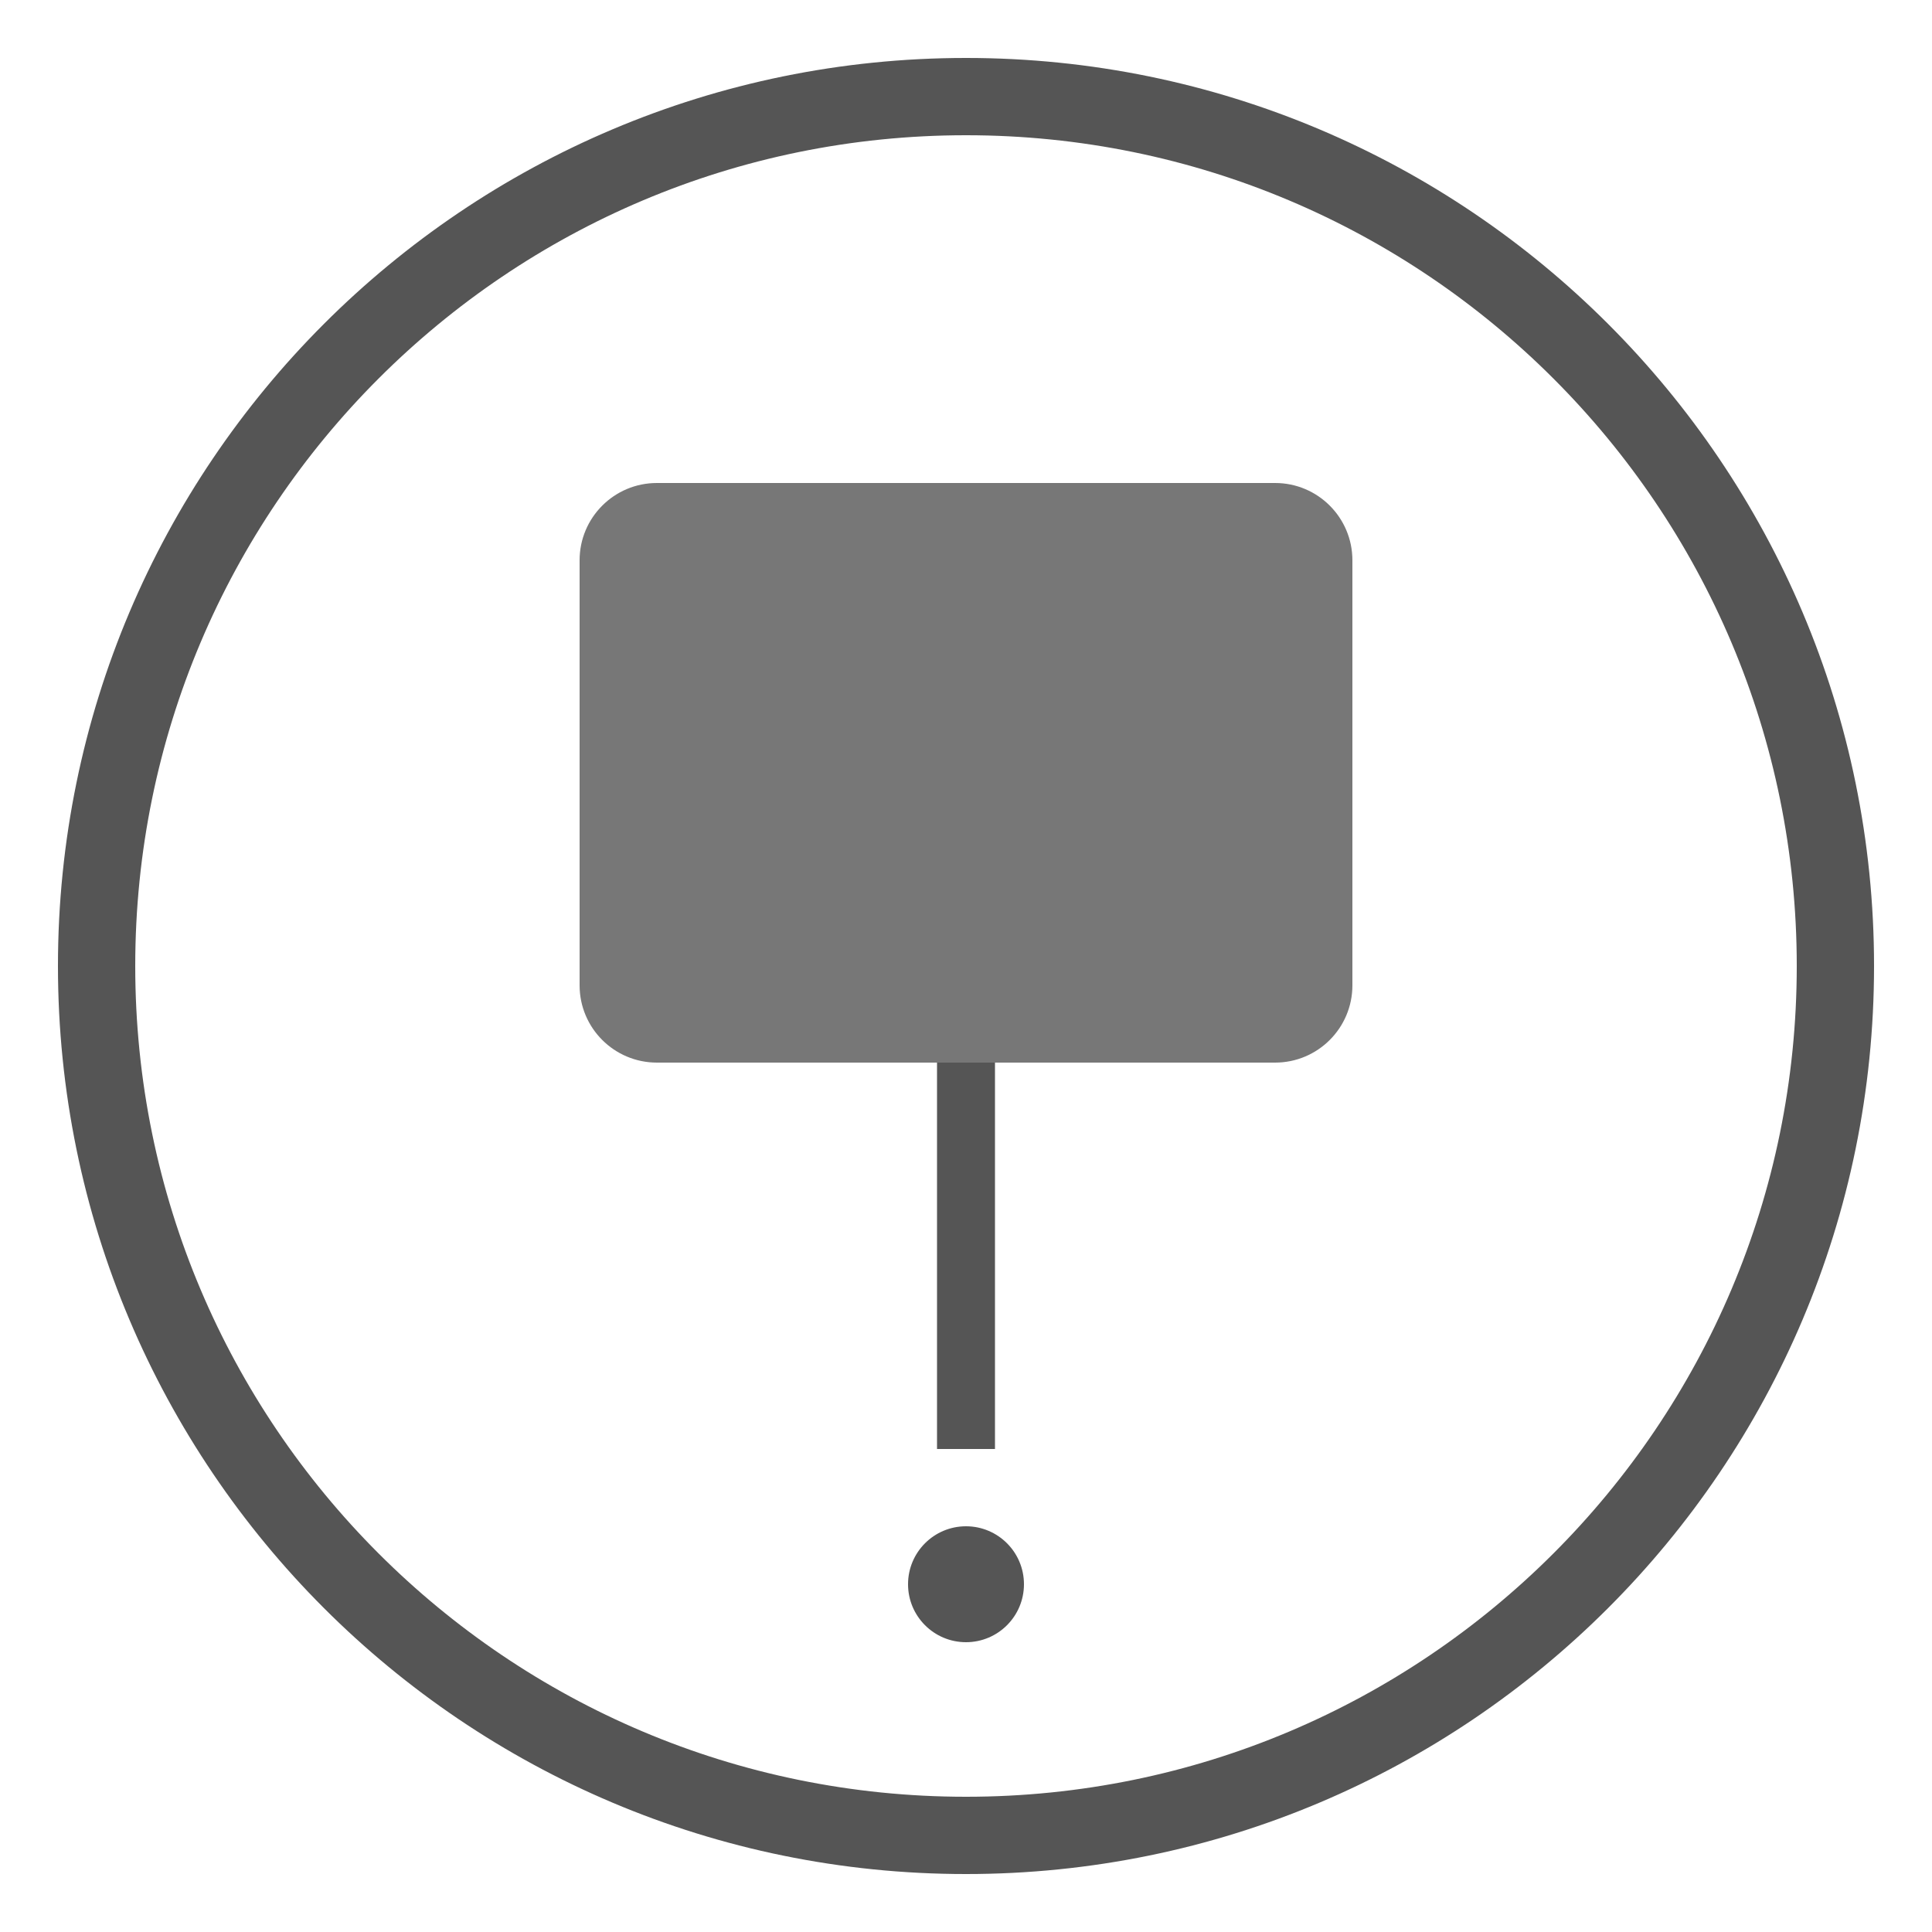
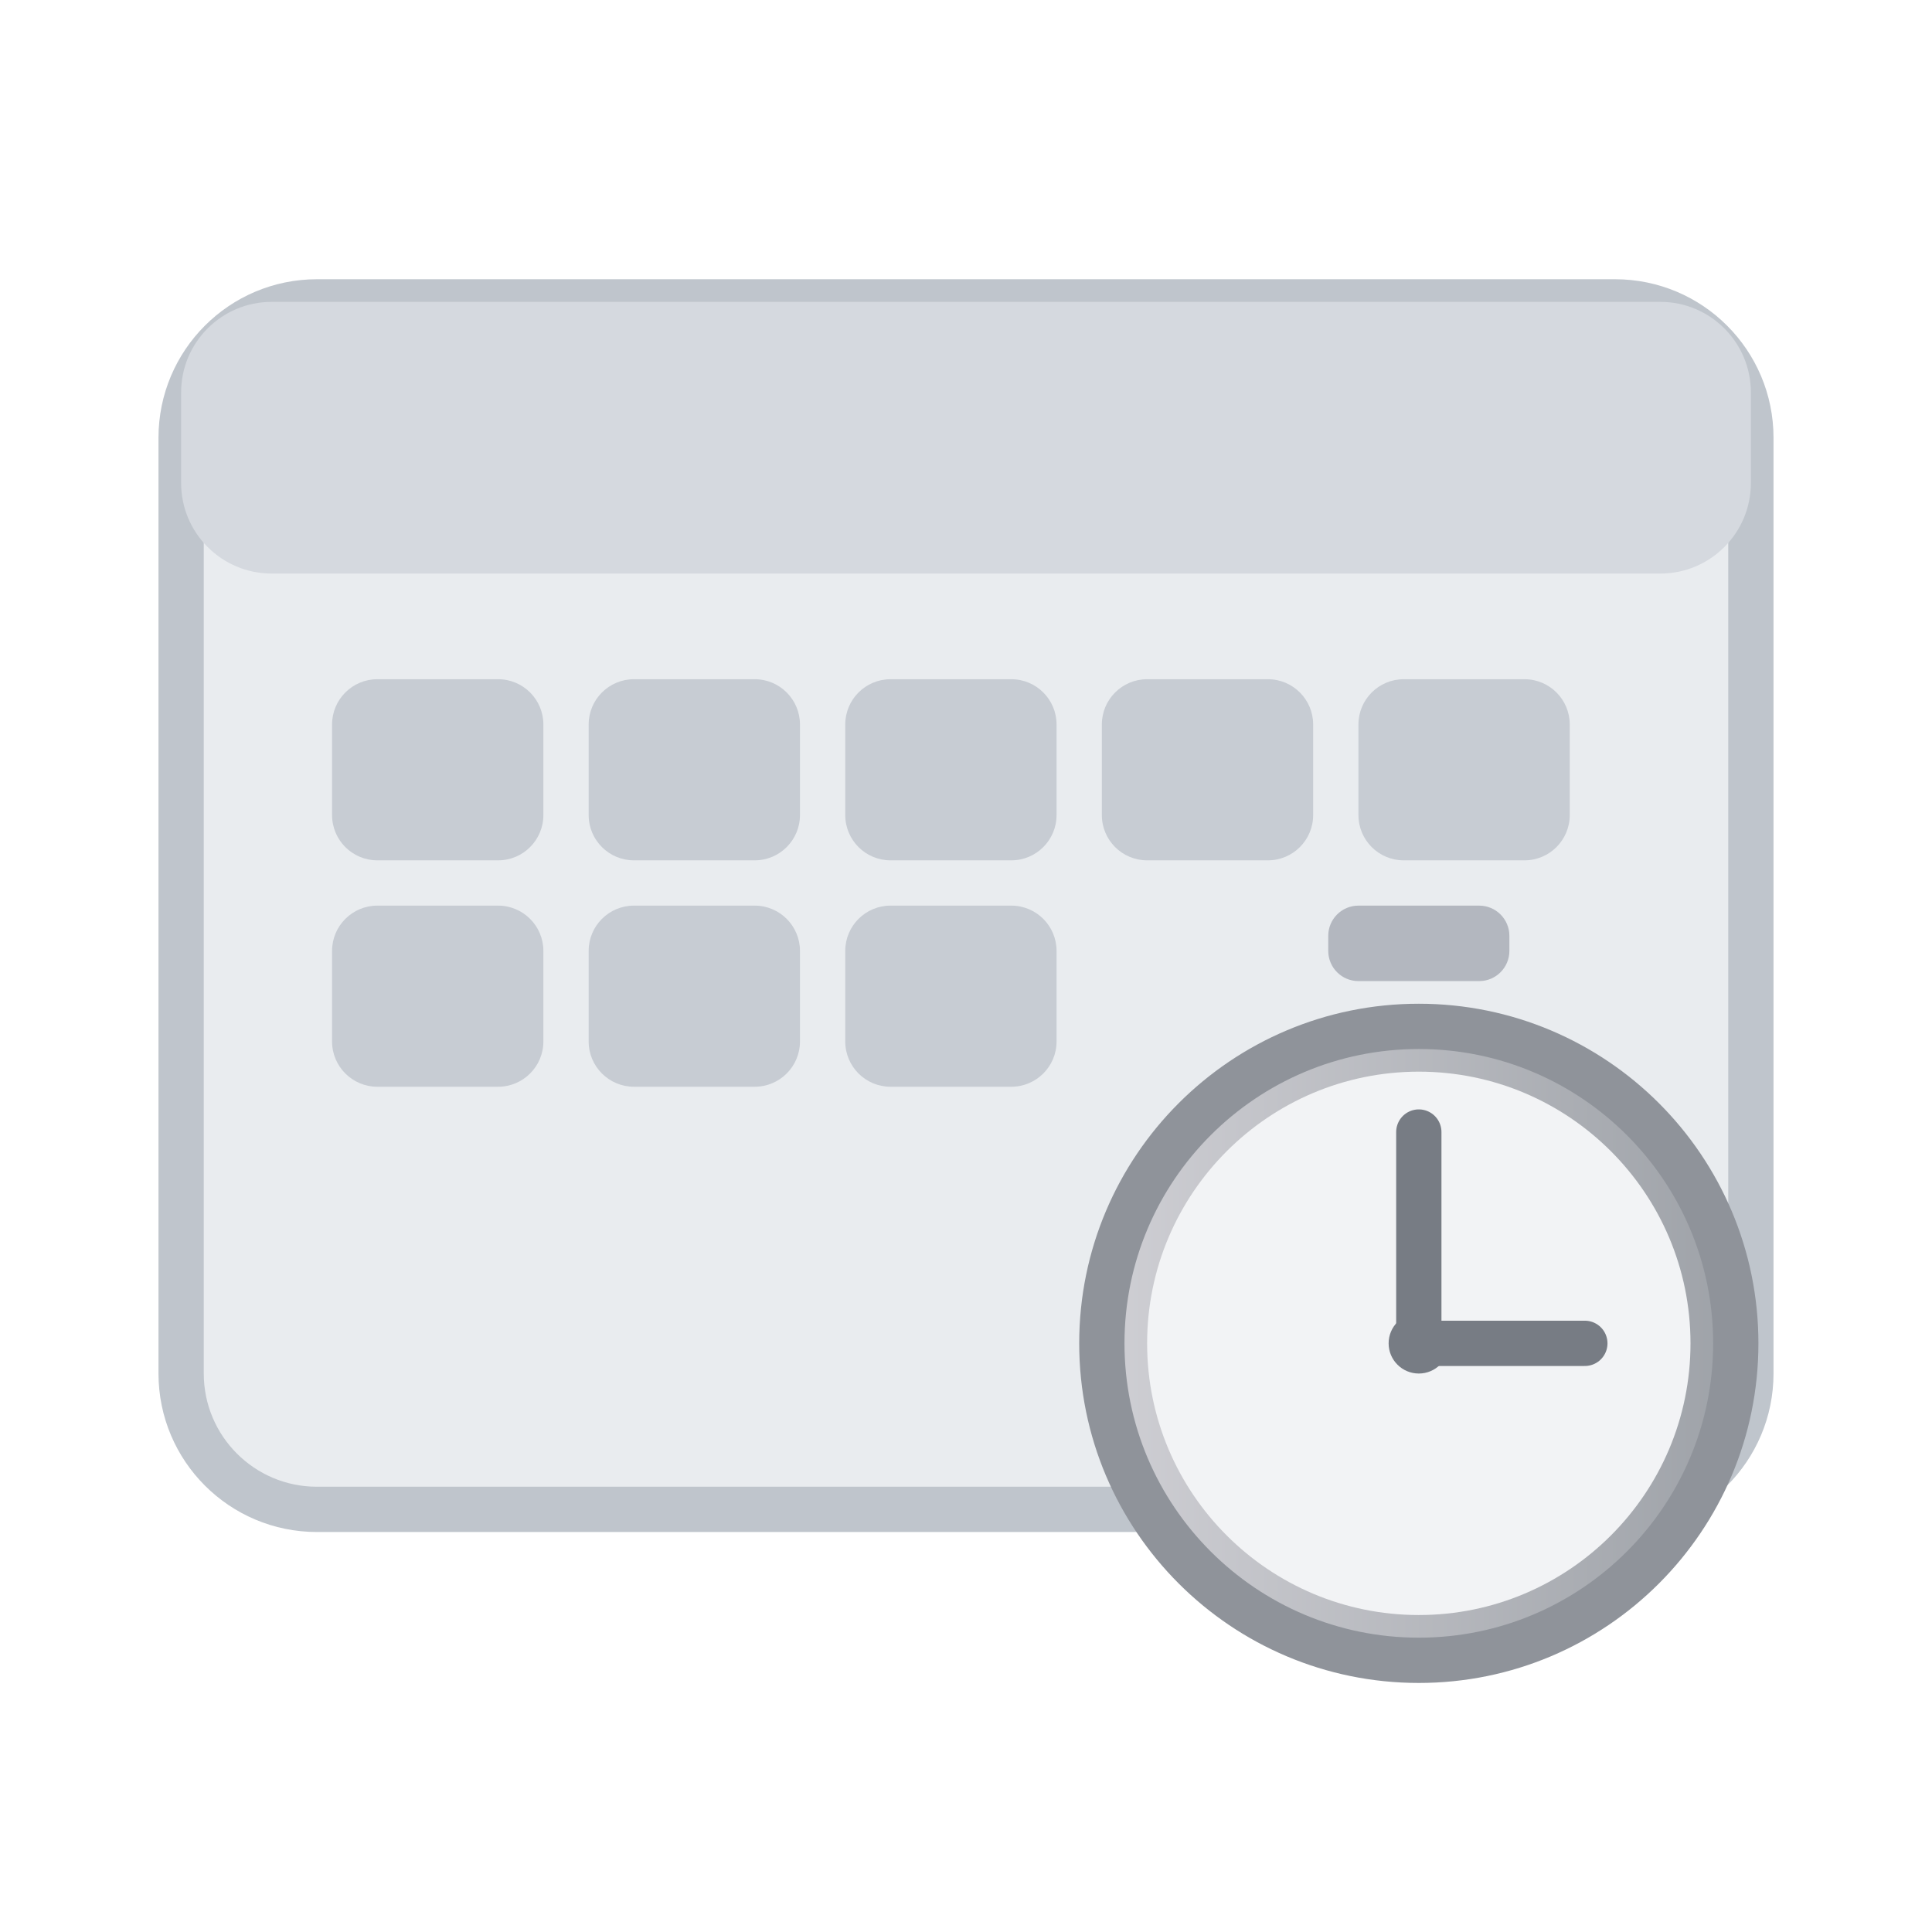
- <svg xmlns="http://www.w3.org/2000/svg" viewBox="0 0 100 100">
-   <circle cx="50" cy="50" r="45" stroke="#555" stroke-width="4" fill="none" />
-   <rect x="30" y="25" width="40" height="30" rx="4" ry="4" fill="#777" />
-   <line x1="50" y1="55" x2="50" y2="75" stroke="#555" stroke-width="3" />
-   <circle cx="50" cy="82" r="3" fill="#555" />
+ <svg xmlns="http://www.w3.org/2000/svg" viewBox="0 0 256 256">
+   <defs>
+     <linearGradient id="g" x1="0" x2="1">
+       <stop offset="0" stop-color="#cfcfd4" />
+       <stop offset="1" stop-color="#9ea2a8" />
+     </linearGradient>
+   </defs>
+   <rect x="24" y="40" width="208" height="160" rx="18" fill="#e9ecef" stroke="#bfc5cc" stroke-width="6" />
+   <rect x="24" y="40" width="208" height="36" rx="12" fill="#d5d9df" />
+   <g fill="#c7ccd3">
+     <rect x="44" y="90" width="28" height="24" rx="6" />
+     <rect x="78" y="90" width="28" height="24" rx="6" />
+     <rect x="112" y="90" width="28" height="24" rx="6" />
+     <rect x="146" y="90" width="28" height="24" rx="6" />
+     <rect x="180" y="90" width="28" height="24" rx="6" />
+     <rect x="44" y="120" width="28" height="24" rx="6" />
+     <rect x="78" y="120" width="28" height="24" rx="6" />
+     <rect x="112" y="120" width="28" height="24" rx="6" />
+   </g>
+   <circle cx="188" cy="178" r="42" fill="url(#g)" stroke="#8f939a" stroke-width="6" />
+   <circle cx="188" cy="178" r="36" fill="#f2f3f5" />
+   <line x1="188" y1="178" x2="188" y2="150" stroke="#777c84" stroke-width="6" stroke-linecap="round" />
+   <line x1="188" y1="178" x2="210" y2="178" stroke="#777c84" stroke-width="6" stroke-linecap="round" />
+   <circle cx="188" cy="178" r="4" fill="#777c84" />
+   <rect x="176" y="120" width="24" height="10" rx="4" fill="#b3b7bf" />
</svg>
